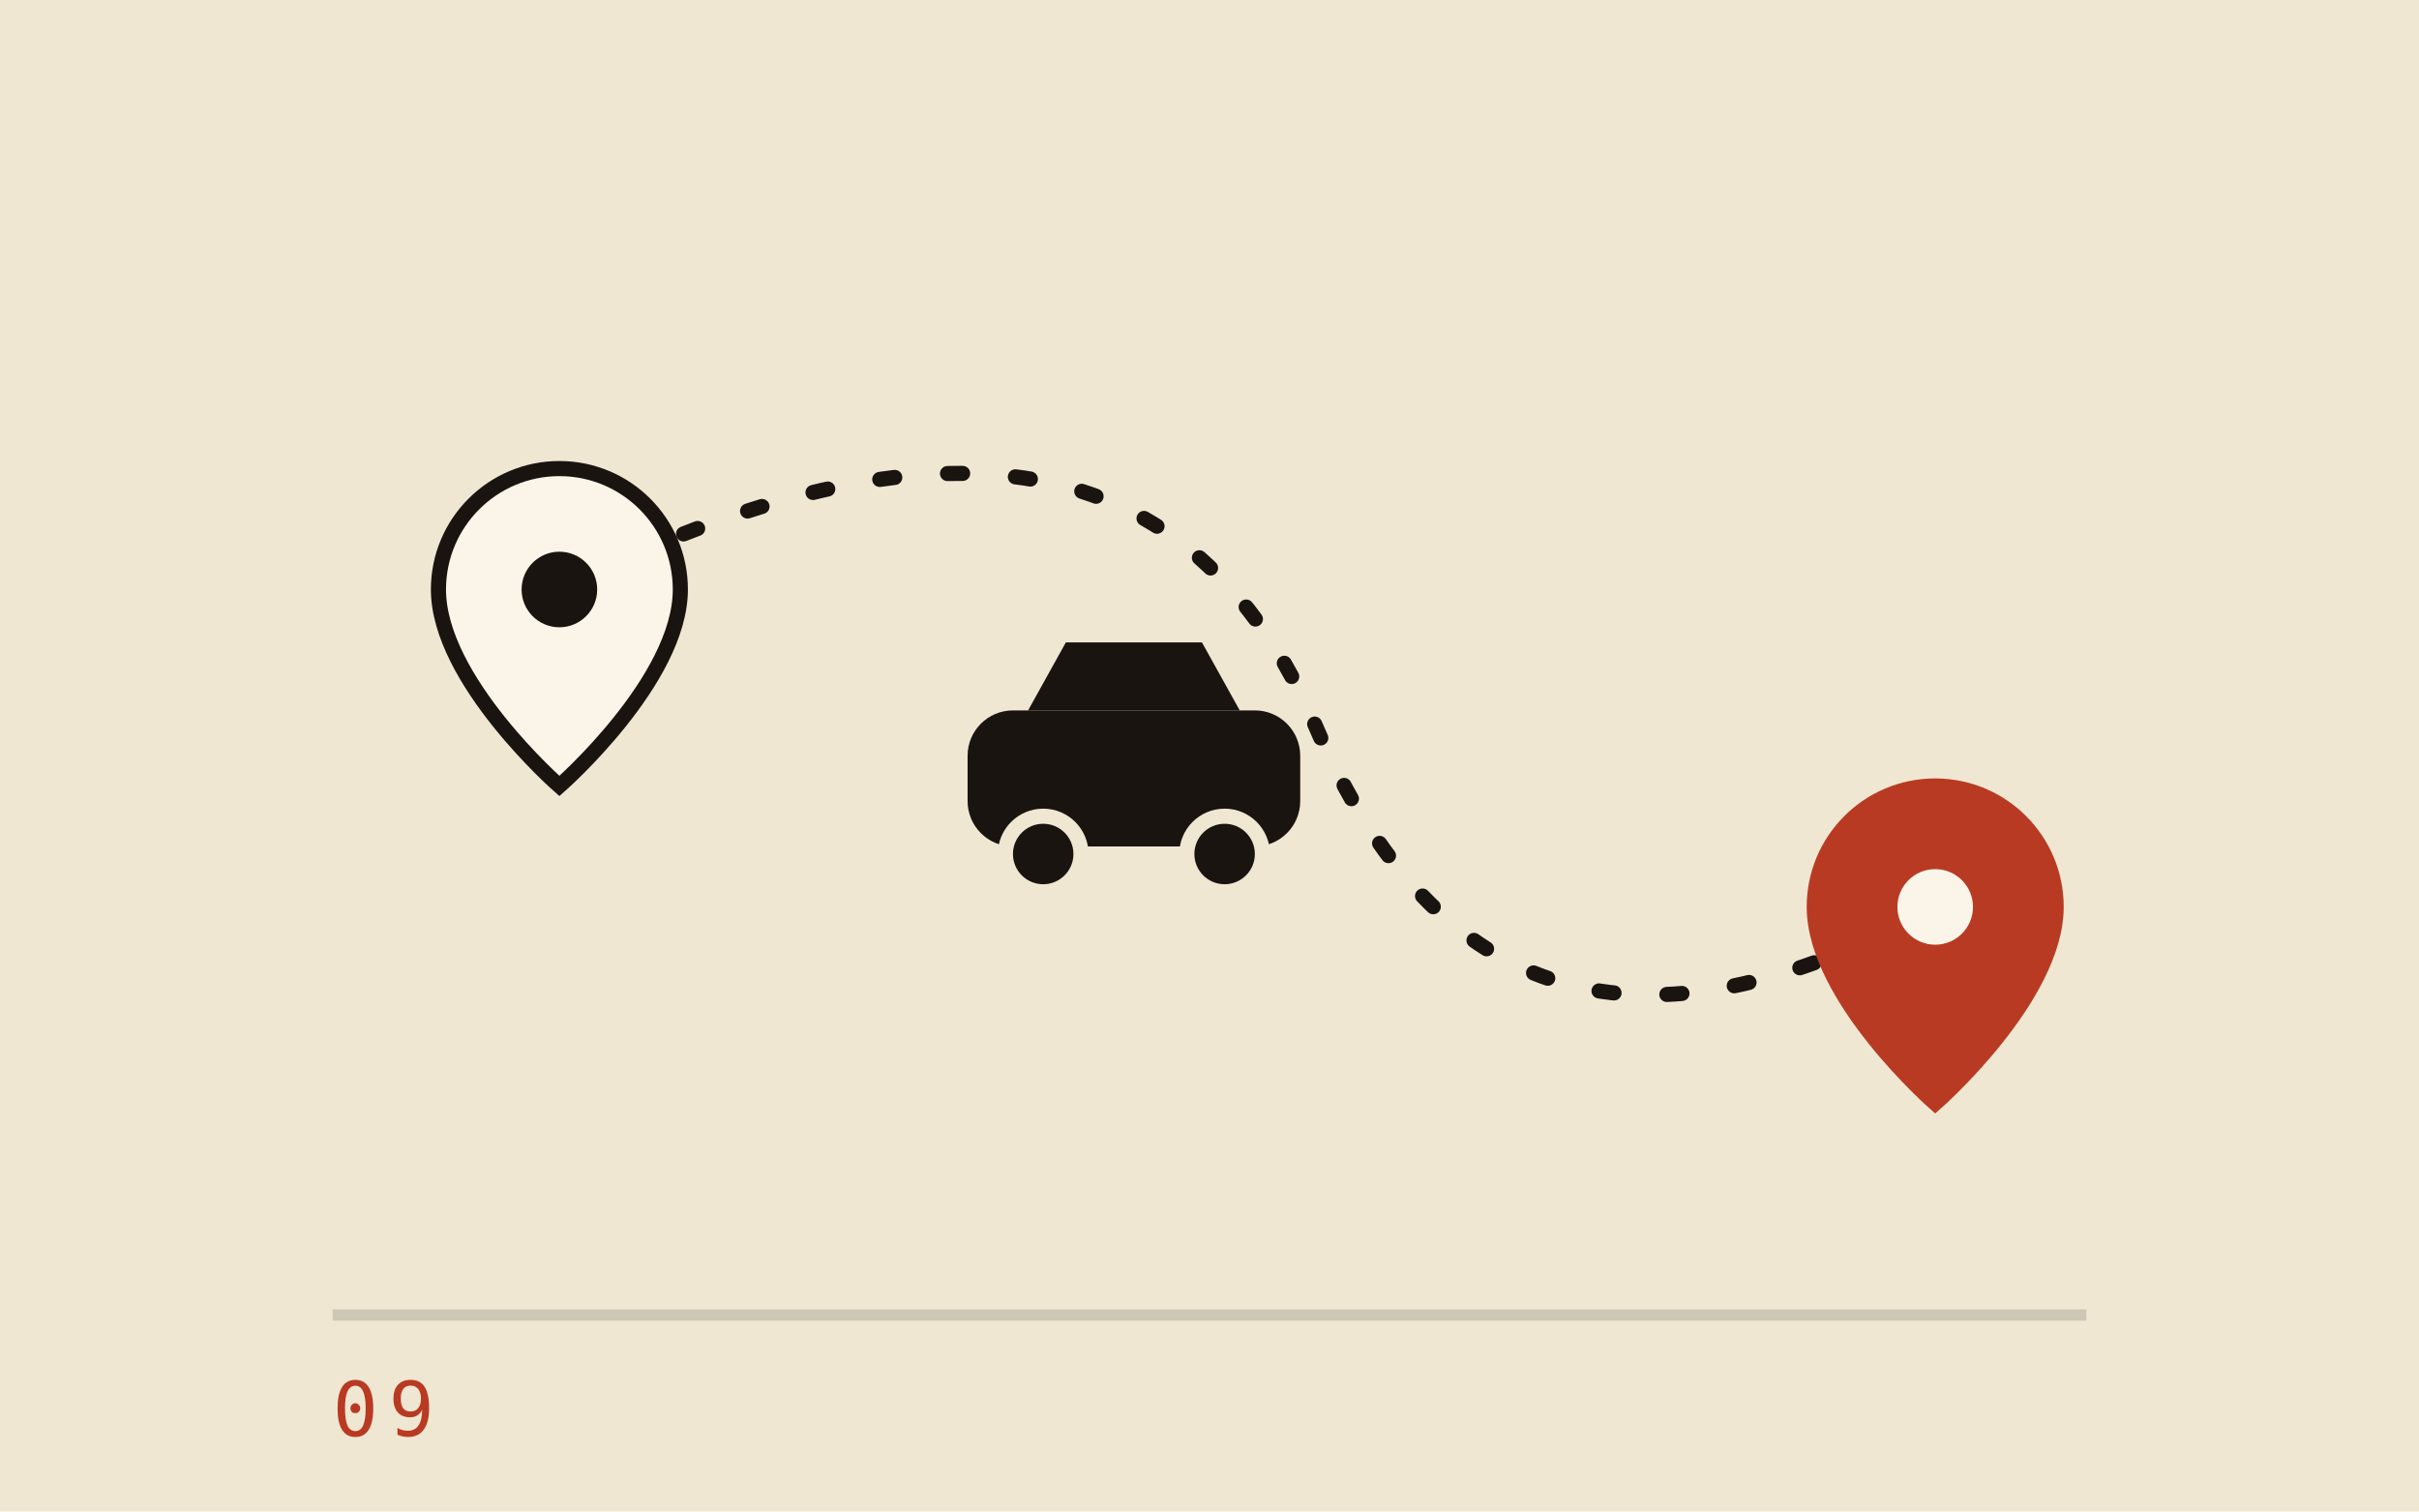
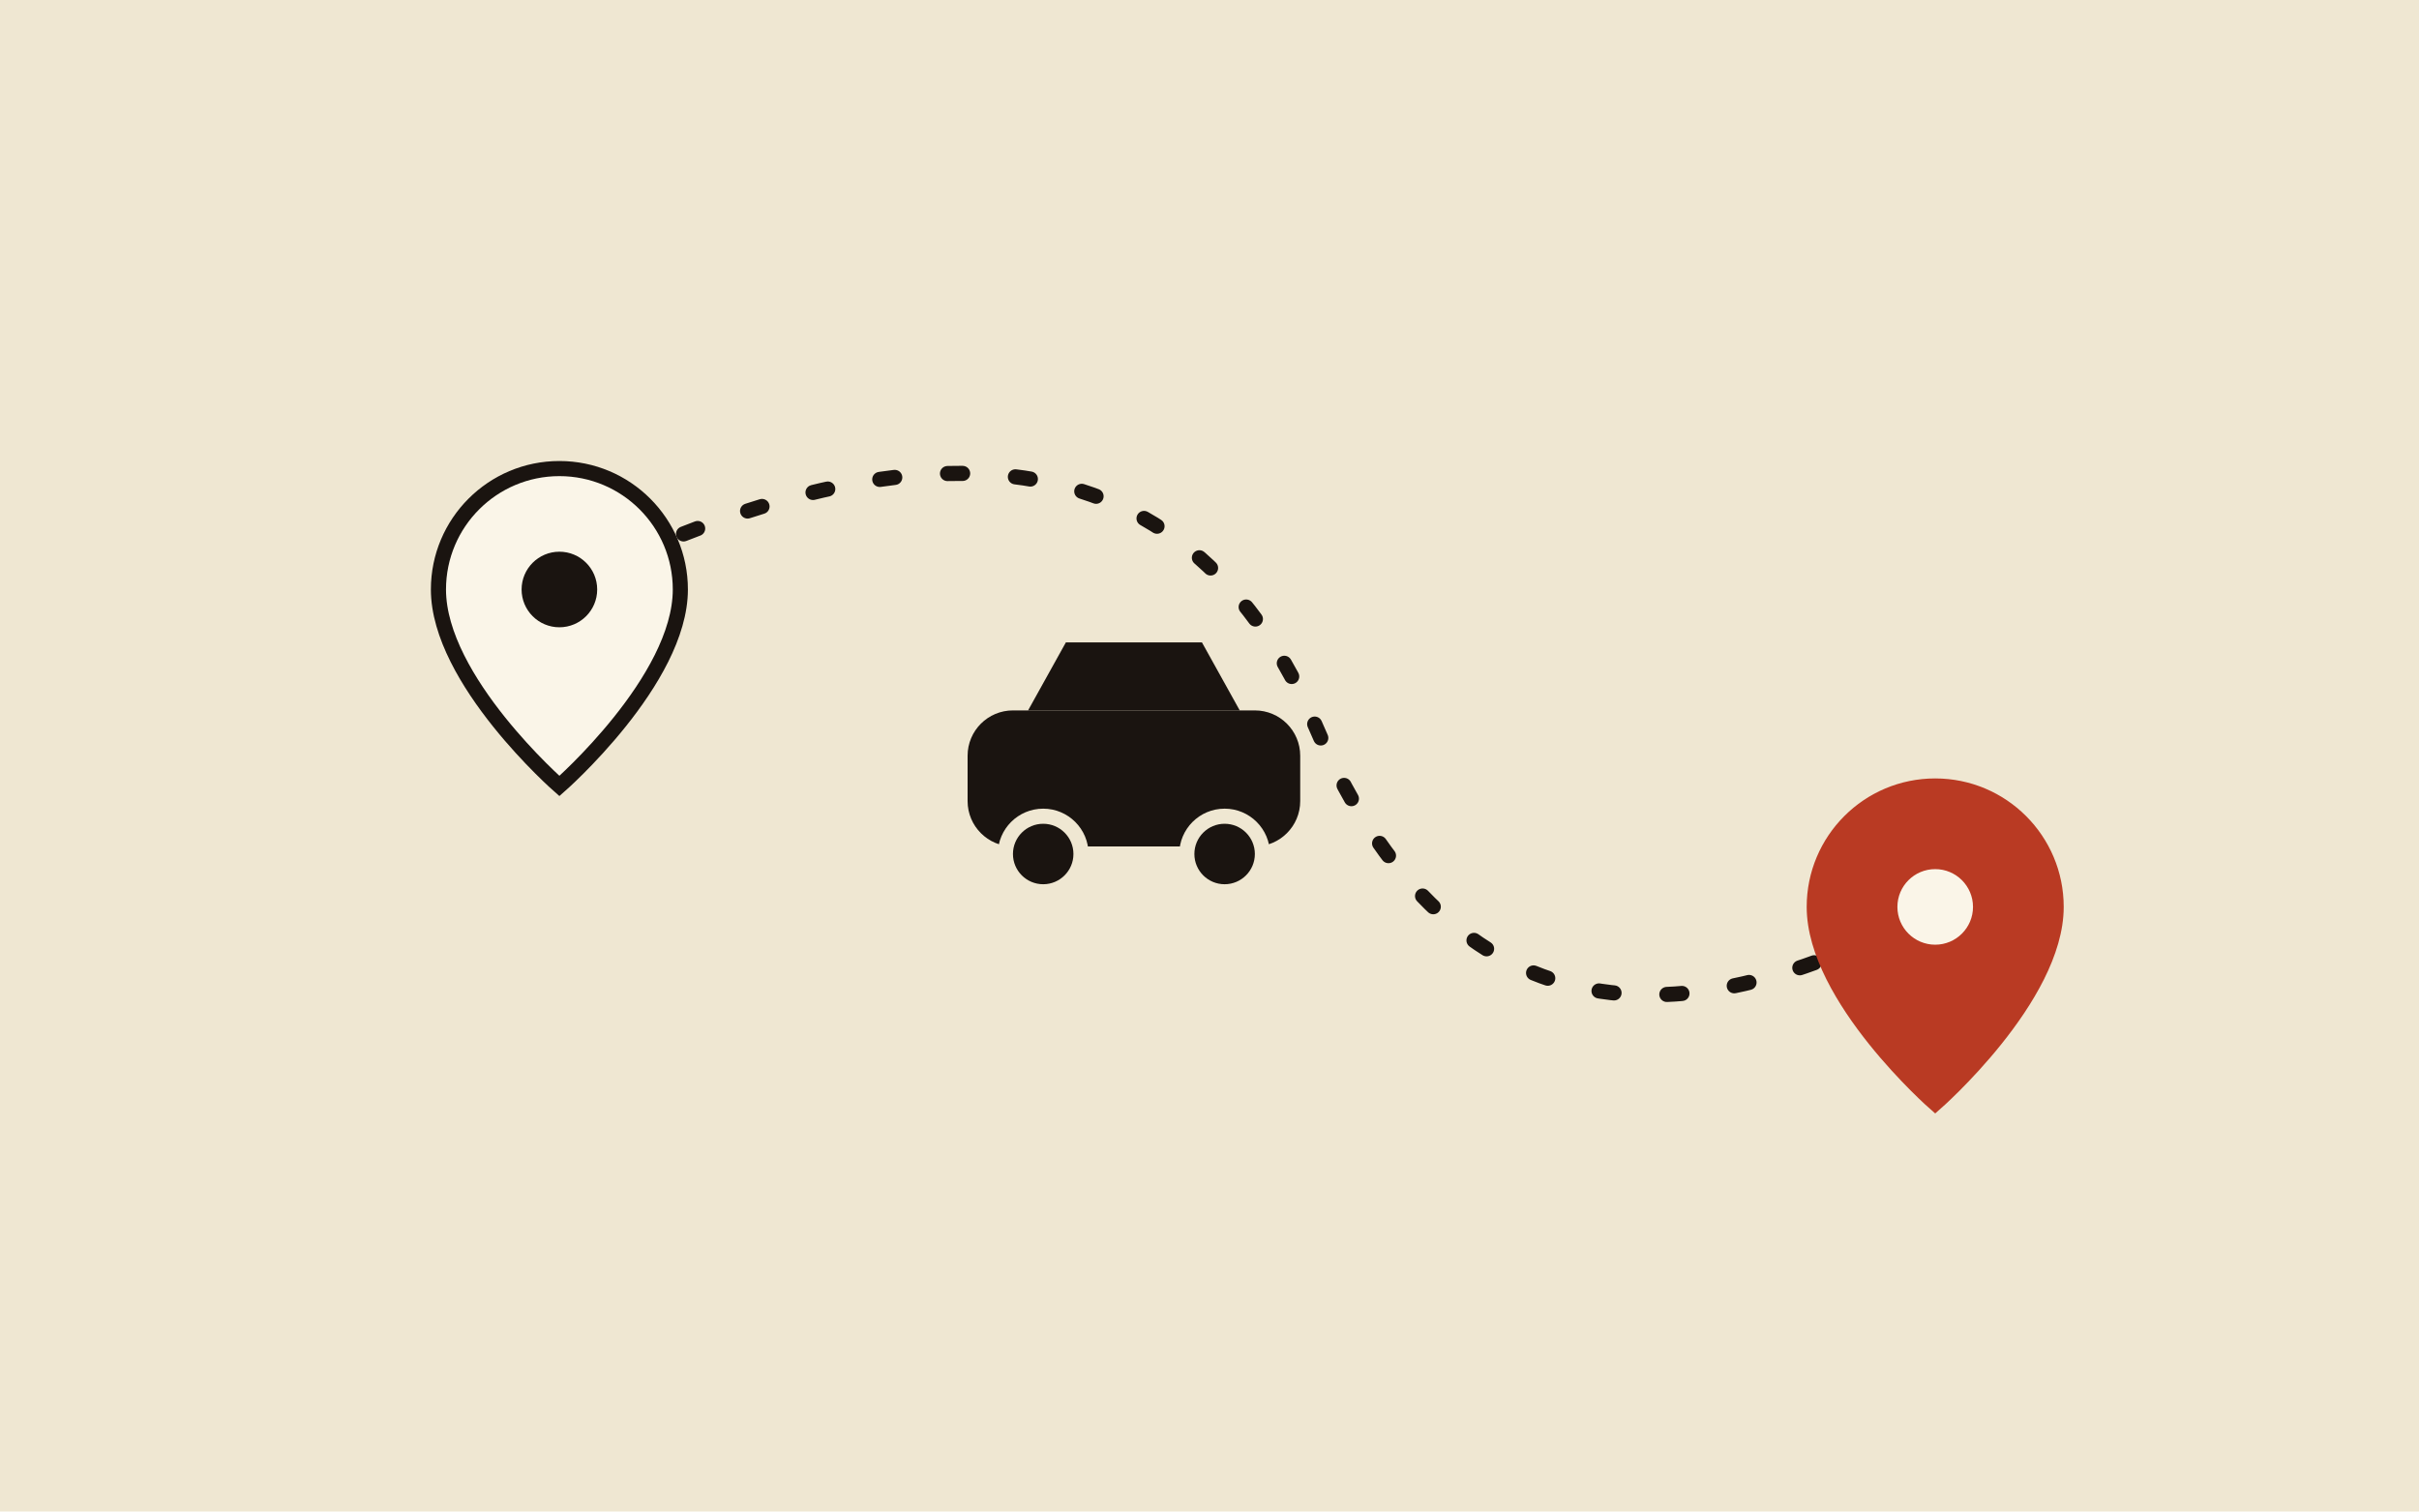
<svg xmlns="http://www.w3.org/2000/svg" viewBox="0 0 320 200" role="img" aria-label="Illustration: a route between two pins with a car midway">
  <rect width="320" height="200" fill="#EFE7D2" />
  <path d="M74 78 Q150 40 174 96 T256 120" fill="none" stroke="#1A1410" stroke-width="2" stroke-dasharray="2 7" stroke-linecap="round" />
  <g fill="#FAF5E8" stroke="#1A1410" stroke-width="2">
    <path d="M74 78 m0 -16 a16 16 0 0 1 16 16 c0 12 -16 26 -16 26 c0 0 -16 -14 -16 -26 a16 16 0 0 1 16 -16 z" />
  </g>
  <circle cx="74" cy="78" r="5" fill="#1A1410" />
  <g fill="#B93A23" stroke="#B93A23" stroke-width="2">
    <path d="M256 120 m0 -16 a16 16 0 0 1 16 16 c0 12 -16 26 -16 26 c0 0 -16 -14 -16 -26 a16 16 0 0 1 16 -16 z" />
  </g>
  <circle cx="256" cy="120" r="5" fill="#FAF5E8" />
  <g transform="translate(150,104)">
    <rect x="-22" y="-10" width="44" height="18" rx="6" fill="#1A1410" />
    <path d="M-14 -10 l5 -9 h18 l5 9" fill="#1A1410" />
    <circle cx="-12" cy="9" r="5" fill="#1A1410" stroke="#EFE7D2" stroke-width="2" />
    <circle cx="12" cy="9" r="5" fill="#1A1410" stroke="#EFE7D2" stroke-width="2" />
  </g>
-   <line x1="44" y1="174" x2="276" y2="174" stroke="#1A141026" stroke-width="1.5" />
-   <text x="44" y="190" font-family="ui-monospace,monospace" font-size="10" letter-spacing="1.4" fill="#B93A23">09</text>
</svg>
